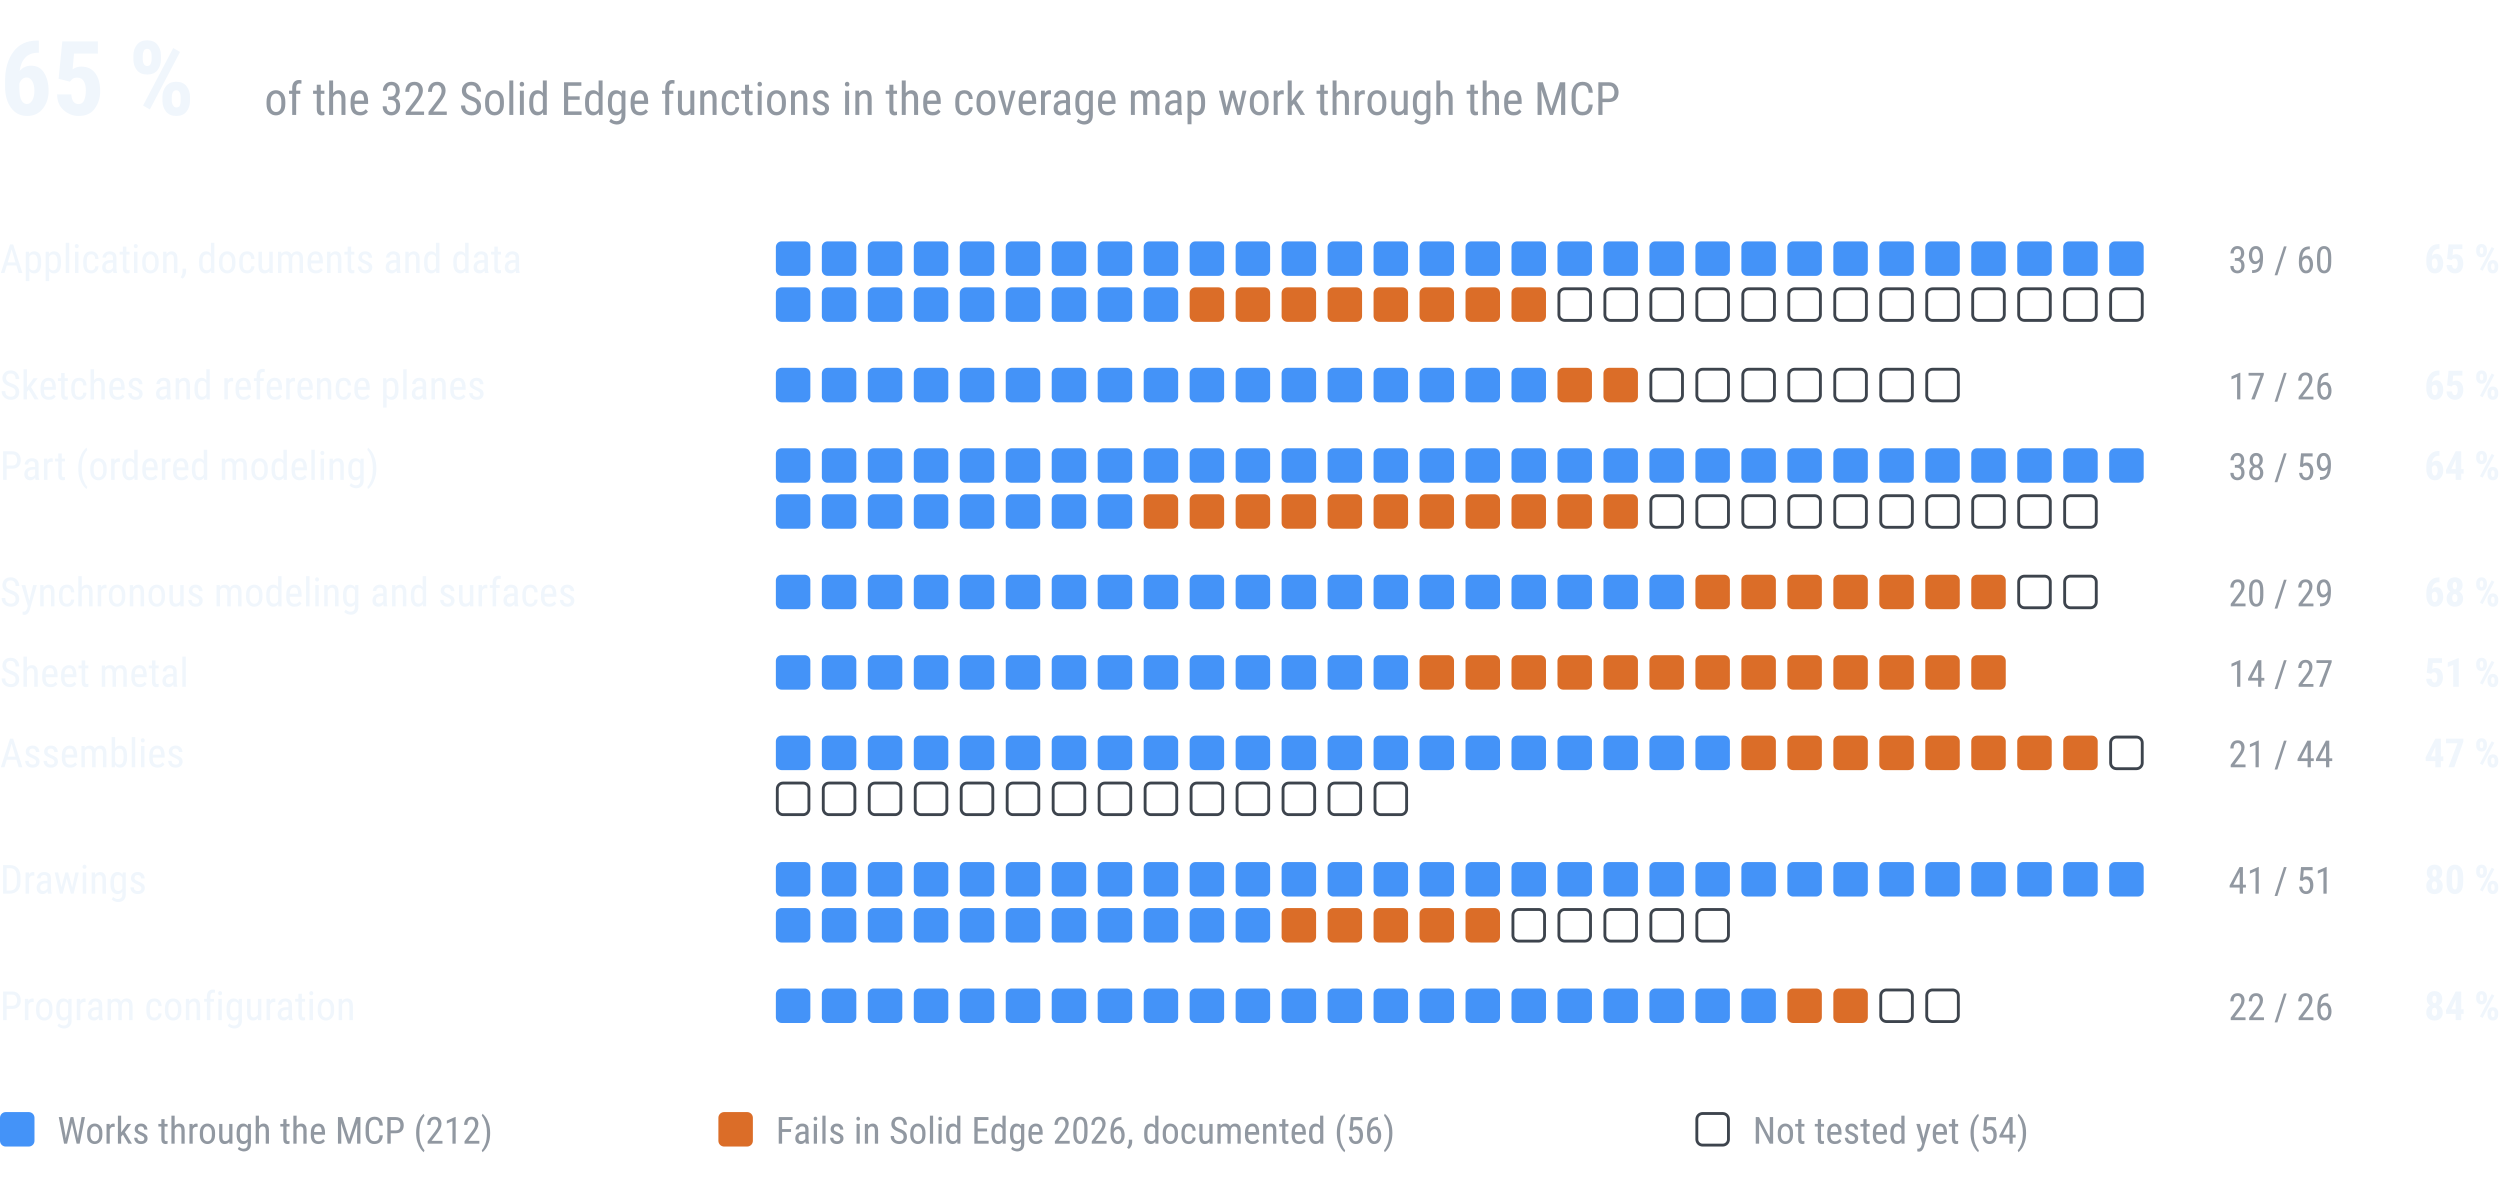
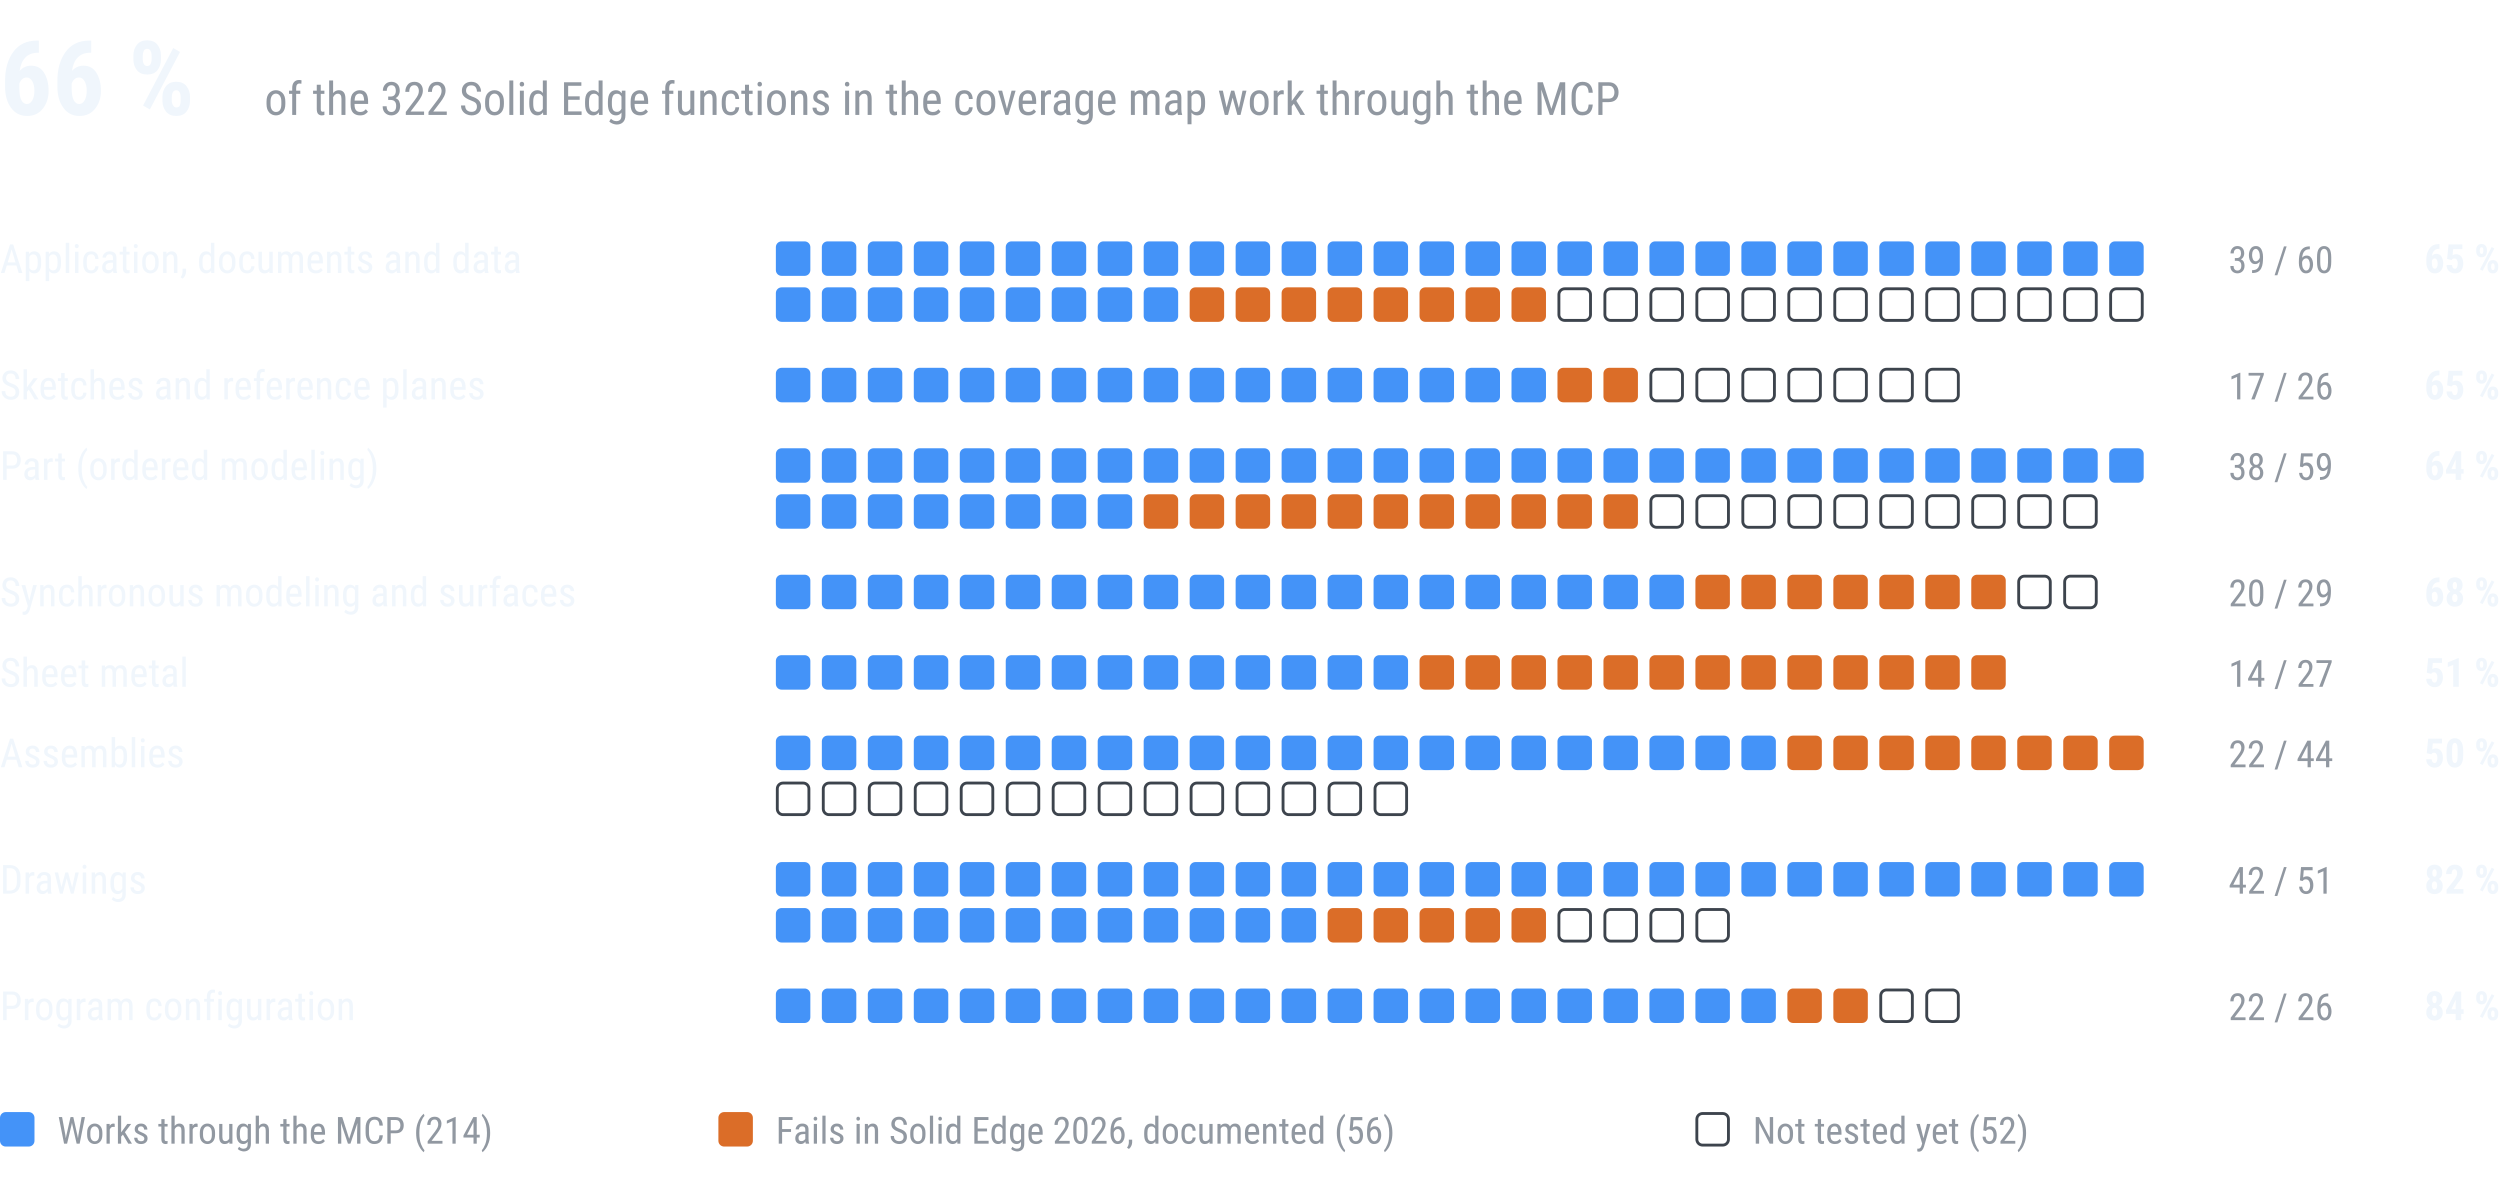
<svg xmlns="http://www.w3.org/2000/svg" width="870" height="410" viewBox="0 0 870 410" role="img" aria-labelledby="title desc">
  <g font-family="Bahnschrift, 'DIN Alternate', 'DIN 1451', D-DIN, Barlow, 'Roboto Condensed', 'Arial Narrow', sans-serif">
-     <text x="0" y="40" font-size="36" font-weight="600" fill="#f0f6fc">65 %</text>
+     <text x="0" y="40" font-size="36" font-weight="600" fill="#f0f6fc">66 %</text>
    <text x="92" y="40" font-size="16" fill="#9198a1">of the 322 Solid Edge functions in the coverage map work through the MCP</text>
    <text x="0" y="95" font-size="14" fill="#f0f6fc">Application, documents and data</text>
    <rect x="270" y="84" width="12" height="12" rx="2" fill="#4493f8" />
    <rect x="286" y="84" width="12" height="12" rx="2" fill="#4493f8" />
    <rect x="302" y="84" width="12" height="12" rx="2" fill="#4493f8" />
    <rect x="318" y="84" width="12" height="12" rx="2" fill="#4493f8" />
    <rect x="334" y="84" width="12" height="12" rx="2" fill="#4493f8" />
    <rect x="350" y="84" width="12" height="12" rx="2" fill="#4493f8" />
    <rect x="366" y="84" width="12" height="12" rx="2" fill="#4493f8" />
    <rect x="382" y="84" width="12" height="12" rx="2" fill="#4493f8" />
    <rect x="398" y="84" width="12" height="12" rx="2" fill="#4493f8" />
    <rect x="414" y="84" width="12" height="12" rx="2" fill="#4493f8" />
    <rect x="430" y="84" width="12" height="12" rx="2" fill="#4493f8" />
    <rect x="446" y="84" width="12" height="12" rx="2" fill="#4493f8" />
    <rect x="462" y="84" width="12" height="12" rx="2" fill="#4493f8" />
    <rect x="478" y="84" width="12" height="12" rx="2" fill="#4493f8" />
    <rect x="494" y="84" width="12" height="12" rx="2" fill="#4493f8" />
    <rect x="510" y="84" width="12" height="12" rx="2" fill="#4493f8" />
    <rect x="526" y="84" width="12" height="12" rx="2" fill="#4493f8" />
    <rect x="542" y="84" width="12" height="12" rx="2" fill="#4493f8" />
    <rect x="558" y="84" width="12" height="12" rx="2" fill="#4493f8" />
    <rect x="574" y="84" width="12" height="12" rx="2" fill="#4493f8" />
    <rect x="590" y="84" width="12" height="12" rx="2" fill="#4493f8" />
    <rect x="606" y="84" width="12" height="12" rx="2" fill="#4493f8" />
    <rect x="622" y="84" width="12" height="12" rx="2" fill="#4493f8" />
    <rect x="638" y="84" width="12" height="12" rx="2" fill="#4493f8" />
    <rect x="654" y="84" width="12" height="12" rx="2" fill="#4493f8" />
    <rect x="670" y="84" width="12" height="12" rx="2" fill="#4493f8" />
    <rect x="686" y="84" width="12" height="12" rx="2" fill="#4493f8" />
    <rect x="702" y="84" width="12" height="12" rx="2" fill="#4493f8" />
    <rect x="718" y="84" width="12" height="12" rx="2" fill="#4493f8" />
    <rect x="734" y="84" width="12" height="12" rx="2" fill="#4493f8" />
    <rect x="270" y="100" width="12" height="12" rx="2" fill="#4493f8" />
    <rect x="286" y="100" width="12" height="12" rx="2" fill="#4493f8" />
    <rect x="302" y="100" width="12" height="12" rx="2" fill="#4493f8" />
    <rect x="318" y="100" width="12" height="12" rx="2" fill="#4493f8" />
    <rect x="334" y="100" width="12" height="12" rx="2" fill="#4493f8" />
    <rect x="350" y="100" width="12" height="12" rx="2" fill="#4493f8" />
    <rect x="366" y="100" width="12" height="12" rx="2" fill="#4493f8" />
    <rect x="382" y="100" width="12" height="12" rx="2" fill="#4493f8" />
    <rect x="398" y="100" width="12" height="12" rx="2" fill="#4493f8" />
    <rect x="414" y="100" width="12" height="12" rx="2" fill="#db6d28" />
    <rect x="430" y="100" width="12" height="12" rx="2" fill="#db6d28" />
    <rect x="446" y="100" width="12" height="12" rx="2" fill="#db6d28" />
    <rect x="462" y="100" width="12" height="12" rx="2" fill="#db6d28" />
    <rect x="478" y="100" width="12" height="12" rx="2" fill="#db6d28" />
    <rect x="494" y="100" width="12" height="12" rx="2" fill="#db6d28" />
    <rect x="510" y="100" width="12" height="12" rx="2" fill="#db6d28" />
    <rect x="526" y="100" width="12" height="12" rx="2" fill="#db6d28" />
    <rect x="542.5" y="100.5" width="11" height="11" rx="2" fill="none" stroke="#3d444d" />
    <rect x="558.5" y="100.5" width="11" height="11" rx="2" fill="none" stroke="#3d444d" />
    <rect x="574.5" y="100.5" width="11" height="11" rx="2" fill="none" stroke="#3d444d" />
    <rect x="590.5" y="100.5" width="11" height="11" rx="2" fill="none" stroke="#3d444d" />
    <rect x="606.5" y="100.5" width="11" height="11" rx="2" fill="none" stroke="#3d444d" />
    <rect x="622.5" y="100.5" width="11" height="11" rx="2" fill="none" stroke="#3d444d" />
    <rect x="638.5" y="100.5" width="11" height="11" rx="2" fill="none" stroke="#3d444d" />
    <rect x="654.5" y="100.5" width="11" height="11" rx="2" fill="none" stroke="#3d444d" />
    <rect x="670.5" y="100.5" width="11" height="11" rx="2" fill="none" stroke="#3d444d" />
    <rect x="686.5" y="100.5" width="11" height="11" rx="2" fill="none" stroke="#3d444d" />
    <rect x="702.5" y="100.5" width="11" height="11" rx="2" fill="none" stroke="#3d444d" />
    <rect x="718.5" y="100.5" width="11" height="11" rx="2" fill="none" stroke="#3d444d" />
    <rect x="734.5" y="100.5" width="11" height="11" rx="2" fill="none" stroke="#3d444d" />
    <text x="812" y="95" font-size="13" text-anchor="end" fill="#9198a1">39 / 60</text>
    <text x="870" y="95" font-size="14" font-weight="600" text-anchor="end" fill="#f0f6fc">65 %</text>
    <text x="0" y="139" font-size="14" fill="#f0f6fc">Sketches and reference planes</text>
    <rect x="270" y="128" width="12" height="12" rx="2" fill="#4493f8" />
    <rect x="286" y="128" width="12" height="12" rx="2" fill="#4493f8" />
    <rect x="302" y="128" width="12" height="12" rx="2" fill="#4493f8" />
    <rect x="318" y="128" width="12" height="12" rx="2" fill="#4493f8" />
    <rect x="334" y="128" width="12" height="12" rx="2" fill="#4493f8" />
    <rect x="350" y="128" width="12" height="12" rx="2" fill="#4493f8" />
    <rect x="366" y="128" width="12" height="12" rx="2" fill="#4493f8" />
    <rect x="382" y="128" width="12" height="12" rx="2" fill="#4493f8" />
    <rect x="398" y="128" width="12" height="12" rx="2" fill="#4493f8" />
    <rect x="414" y="128" width="12" height="12" rx="2" fill="#4493f8" />
    <rect x="430" y="128" width="12" height="12" rx="2" fill="#4493f8" />
    <rect x="446" y="128" width="12" height="12" rx="2" fill="#4493f8" />
    <rect x="462" y="128" width="12" height="12" rx="2" fill="#4493f8" />
    <rect x="478" y="128" width="12" height="12" rx="2" fill="#4493f8" />
    <rect x="494" y="128" width="12" height="12" rx="2" fill="#4493f8" />
    <rect x="510" y="128" width="12" height="12" rx="2" fill="#4493f8" />
    <rect x="526" y="128" width="12" height="12" rx="2" fill="#4493f8" />
    <rect x="542" y="128" width="12" height="12" rx="2" fill="#db6d28" />
    <rect x="558" y="128" width="12" height="12" rx="2" fill="#db6d28" />
    <rect x="574.5" y="128.5" width="11" height="11" rx="2" fill="none" stroke="#3d444d" />
    <rect x="590.5" y="128.5" width="11" height="11" rx="2" fill="none" stroke="#3d444d" />
    <rect x="606.5" y="128.5" width="11" height="11" rx="2" fill="none" stroke="#3d444d" />
    <rect x="622.5" y="128.5" width="11" height="11" rx="2" fill="none" stroke="#3d444d" />
    <rect x="638.5" y="128.5" width="11" height="11" rx="2" fill="none" stroke="#3d444d" />
    <rect x="654.5" y="128.5" width="11" height="11" rx="2" fill="none" stroke="#3d444d" />
    <rect x="670.5" y="128.5" width="11" height="11" rx="2" fill="none" stroke="#3d444d" />
    <text x="812" y="139" font-size="13" text-anchor="end" fill="#9198a1">17 / 26</text>
    <text x="870" y="139" font-size="14" font-weight="600" text-anchor="end" fill="#f0f6fc">65 %</text>
    <text x="0" y="167" font-size="14" fill="#f0f6fc">Part (ordered modeling)</text>
    <rect x="270" y="156" width="12" height="12" rx="2" fill="#4493f8" />
    <rect x="286" y="156" width="12" height="12" rx="2" fill="#4493f8" />
    <rect x="302" y="156" width="12" height="12" rx="2" fill="#4493f8" />
    <rect x="318" y="156" width="12" height="12" rx="2" fill="#4493f8" />
    <rect x="334" y="156" width="12" height="12" rx="2" fill="#4493f8" />
    <rect x="350" y="156" width="12" height="12" rx="2" fill="#4493f8" />
    <rect x="366" y="156" width="12" height="12" rx="2" fill="#4493f8" />
    <rect x="382" y="156" width="12" height="12" rx="2" fill="#4493f8" />
    <rect x="398" y="156" width="12" height="12" rx="2" fill="#4493f8" />
    <rect x="414" y="156" width="12" height="12" rx="2" fill="#4493f8" />
    <rect x="430" y="156" width="12" height="12" rx="2" fill="#4493f8" />
    <rect x="446" y="156" width="12" height="12" rx="2" fill="#4493f8" />
    <rect x="462" y="156" width="12" height="12" rx="2" fill="#4493f8" />
    <rect x="478" y="156" width="12" height="12" rx="2" fill="#4493f8" />
    <rect x="494" y="156" width="12" height="12" rx="2" fill="#4493f8" />
    <rect x="510" y="156" width="12" height="12" rx="2" fill="#4493f8" />
    <rect x="526" y="156" width="12" height="12" rx="2" fill="#4493f8" />
    <rect x="542" y="156" width="12" height="12" rx="2" fill="#4493f8" />
    <rect x="558" y="156" width="12" height="12" rx="2" fill="#4493f8" />
    <rect x="574" y="156" width="12" height="12" rx="2" fill="#4493f8" />
    <rect x="590" y="156" width="12" height="12" rx="2" fill="#4493f8" />
    <rect x="606" y="156" width="12" height="12" rx="2" fill="#4493f8" />
    <rect x="622" y="156" width="12" height="12" rx="2" fill="#4493f8" />
    <rect x="638" y="156" width="12" height="12" rx="2" fill="#4493f8" />
    <rect x="654" y="156" width="12" height="12" rx="2" fill="#4493f8" />
    <rect x="670" y="156" width="12" height="12" rx="2" fill="#4493f8" />
    <rect x="686" y="156" width="12" height="12" rx="2" fill="#4493f8" />
    <rect x="702" y="156" width="12" height="12" rx="2" fill="#4493f8" />
    <rect x="718" y="156" width="12" height="12" rx="2" fill="#4493f8" />
    <rect x="734" y="156" width="12" height="12" rx="2" fill="#4493f8" />
    <rect x="270" y="172" width="12" height="12" rx="2" fill="#4493f8" />
    <rect x="286" y="172" width="12" height="12" rx="2" fill="#4493f8" />
    <rect x="302" y="172" width="12" height="12" rx="2" fill="#4493f8" />
    <rect x="318" y="172" width="12" height="12" rx="2" fill="#4493f8" />
    <rect x="334" y="172" width="12" height="12" rx="2" fill="#4493f8" />
    <rect x="350" y="172" width="12" height="12" rx="2" fill="#4493f8" />
    <rect x="366" y="172" width="12" height="12" rx="2" fill="#4493f8" />
    <rect x="382" y="172" width="12" height="12" rx="2" fill="#4493f8" />
    <rect x="398" y="172" width="12" height="12" rx="2" fill="#db6d28" />
    <rect x="414" y="172" width="12" height="12" rx="2" fill="#db6d28" />
    <rect x="430" y="172" width="12" height="12" rx="2" fill="#db6d28" />
    <rect x="446" y="172" width="12" height="12" rx="2" fill="#db6d28" />
    <rect x="462" y="172" width="12" height="12" rx="2" fill="#db6d28" />
    <rect x="478" y="172" width="12" height="12" rx="2" fill="#db6d28" />
    <rect x="494" y="172" width="12" height="12" rx="2" fill="#db6d28" />
    <rect x="510" y="172" width="12" height="12" rx="2" fill="#db6d28" />
    <rect x="526" y="172" width="12" height="12" rx="2" fill="#db6d28" />
    <rect x="542" y="172" width="12" height="12" rx="2" fill="#db6d28" />
    <rect x="558" y="172" width="12" height="12" rx="2" fill="#db6d28" />
    <rect x="574.5" y="172.5" width="11" height="11" rx="2" fill="none" stroke="#3d444d" />
    <rect x="590.5" y="172.5" width="11" height="11" rx="2" fill="none" stroke="#3d444d" />
    <rect x="606.5" y="172.5" width="11" height="11" rx="2" fill="none" stroke="#3d444d" />
    <rect x="622.5" y="172.5" width="11" height="11" rx="2" fill="none" stroke="#3d444d" />
    <rect x="638.5" y="172.5" width="11" height="11" rx="2" fill="none" stroke="#3d444d" />
    <rect x="654.5" y="172.5" width="11" height="11" rx="2" fill="none" stroke="#3d444d" />
    <rect x="670.5" y="172.5" width="11" height="11" rx="2" fill="none" stroke="#3d444d" />
    <rect x="686.5" y="172.5" width="11" height="11" rx="2" fill="none" stroke="#3d444d" />
    <rect x="702.5" y="172.5" width="11" height="11" rx="2" fill="none" stroke="#3d444d" />
    <rect x="718.5" y="172.5" width="11" height="11" rx="2" fill="none" stroke="#3d444d" />
    <text x="812" y="167" font-size="13" text-anchor="end" fill="#9198a1">38 / 59</text>
    <text x="870" y="167" font-size="14" font-weight="600" text-anchor="end" fill="#f0f6fc">64 %</text>
    <text x="0" y="211" font-size="14" fill="#f0f6fc">Synchronous modeling and surfaces</text>
    <rect x="270" y="200" width="12" height="12" rx="2" fill="#4493f8" />
    <rect x="286" y="200" width="12" height="12" rx="2" fill="#4493f8" />
    <rect x="302" y="200" width="12" height="12" rx="2" fill="#4493f8" />
    <rect x="318" y="200" width="12" height="12" rx="2" fill="#4493f8" />
    <rect x="334" y="200" width="12" height="12" rx="2" fill="#4493f8" />
    <rect x="350" y="200" width="12" height="12" rx="2" fill="#4493f8" />
    <rect x="366" y="200" width="12" height="12" rx="2" fill="#4493f8" />
    <rect x="382" y="200" width="12" height="12" rx="2" fill="#4493f8" />
    <rect x="398" y="200" width="12" height="12" rx="2" fill="#4493f8" />
    <rect x="414" y="200" width="12" height="12" rx="2" fill="#4493f8" />
    <rect x="430" y="200" width="12" height="12" rx="2" fill="#4493f8" />
    <rect x="446" y="200" width="12" height="12" rx="2" fill="#4493f8" />
    <rect x="462" y="200" width="12" height="12" rx="2" fill="#4493f8" />
    <rect x="478" y="200" width="12" height="12" rx="2" fill="#4493f8" />
    <rect x="494" y="200" width="12" height="12" rx="2" fill="#4493f8" />
    <rect x="510" y="200" width="12" height="12" rx="2" fill="#4493f8" />
    <rect x="526" y="200" width="12" height="12" rx="2" fill="#4493f8" />
    <rect x="542" y="200" width="12" height="12" rx="2" fill="#4493f8" />
    <rect x="558" y="200" width="12" height="12" rx="2" fill="#4493f8" />
    <rect x="574" y="200" width="12" height="12" rx="2" fill="#4493f8" />
    <rect x="590" y="200" width="12" height="12" rx="2" fill="#db6d28" />
    <rect x="606" y="200" width="12" height="12" rx="2" fill="#db6d28" />
    <rect x="622" y="200" width="12" height="12" rx="2" fill="#db6d28" />
    <rect x="638" y="200" width="12" height="12" rx="2" fill="#db6d28" />
    <rect x="654" y="200" width="12" height="12" rx="2" fill="#db6d28" />
    <rect x="670" y="200" width="12" height="12" rx="2" fill="#db6d28" />
    <rect x="686" y="200" width="12" height="12" rx="2" fill="#db6d28" />
    <rect x="702.5" y="200.5" width="11" height="11" rx="2" fill="none" stroke="#3d444d" />
    <rect x="718.5" y="200.5" width="11" height="11" rx="2" fill="none" stroke="#3d444d" />
    <text x="812" y="211" font-size="13" text-anchor="end" fill="#9198a1">20 / 29</text>
    <text x="870" y="211" font-size="14" font-weight="600" text-anchor="end" fill="#f0f6fc">68 %</text>
    <text x="0" y="239" font-size="14" fill="#f0f6fc">Sheet metal</text>
    <rect x="270" y="228" width="12" height="12" rx="2" fill="#4493f8" />
    <rect x="286" y="228" width="12" height="12" rx="2" fill="#4493f8" />
    <rect x="302" y="228" width="12" height="12" rx="2" fill="#4493f8" />
    <rect x="318" y="228" width="12" height="12" rx="2" fill="#4493f8" />
    <rect x="334" y="228" width="12" height="12" rx="2" fill="#4493f8" />
    <rect x="350" y="228" width="12" height="12" rx="2" fill="#4493f8" />
    <rect x="366" y="228" width="12" height="12" rx="2" fill="#4493f8" />
    <rect x="382" y="228" width="12" height="12" rx="2" fill="#4493f8" />
    <rect x="398" y="228" width="12" height="12" rx="2" fill="#4493f8" />
    <rect x="414" y="228" width="12" height="12" rx="2" fill="#4493f8" />
    <rect x="430" y="228" width="12" height="12" rx="2" fill="#4493f8" />
    <rect x="446" y="228" width="12" height="12" rx="2" fill="#4493f8" />
    <rect x="462" y="228" width="12" height="12" rx="2" fill="#4493f8" />
    <rect x="478" y="228" width="12" height="12" rx="2" fill="#4493f8" />
    <rect x="494" y="228" width="12" height="12" rx="2" fill="#db6d28" />
    <rect x="510" y="228" width="12" height="12" rx="2" fill="#db6d28" />
    <rect x="526" y="228" width="12" height="12" rx="2" fill="#db6d28" />
    <rect x="542" y="228" width="12" height="12" rx="2" fill="#db6d28" />
    <rect x="558" y="228" width="12" height="12" rx="2" fill="#db6d28" />
    <rect x="574" y="228" width="12" height="12" rx="2" fill="#db6d28" />
    <rect x="590" y="228" width="12" height="12" rx="2" fill="#db6d28" />
    <rect x="606" y="228" width="12" height="12" rx="2" fill="#db6d28" />
    <rect x="622" y="228" width="12" height="12" rx="2" fill="#db6d28" />
    <rect x="638" y="228" width="12" height="12" rx="2" fill="#db6d28" />
    <rect x="654" y="228" width="12" height="12" rx="2" fill="#db6d28" />
    <rect x="670" y="228" width="12" height="12" rx="2" fill="#db6d28" />
    <rect x="686" y="228" width="12" height="12" rx="2" fill="#db6d28" />
    <text x="812" y="239" font-size="13" text-anchor="end" fill="#9198a1">14 / 27</text>
    <text x="870" y="239" font-size="14" font-weight="600" text-anchor="end" fill="#f0f6fc">51 %</text>
    <text x="0" y="267" font-size="14" fill="#f0f6fc">Assemblies</text>
    <rect x="270" y="256" width="12" height="12" rx="2" fill="#4493f8" />
    <rect x="286" y="256" width="12" height="12" rx="2" fill="#4493f8" />
    <rect x="302" y="256" width="12" height="12" rx="2" fill="#4493f8" />
    <rect x="318" y="256" width="12" height="12" rx="2" fill="#4493f8" />
    <rect x="334" y="256" width="12" height="12" rx="2" fill="#4493f8" />
    <rect x="350" y="256" width="12" height="12" rx="2" fill="#4493f8" />
    <rect x="366" y="256" width="12" height="12" rx="2" fill="#4493f8" />
    <rect x="382" y="256" width="12" height="12" rx="2" fill="#4493f8" />
    <rect x="398" y="256" width="12" height="12" rx="2" fill="#4493f8" />
    <rect x="414" y="256" width="12" height="12" rx="2" fill="#4493f8" />
    <rect x="430" y="256" width="12" height="12" rx="2" fill="#4493f8" />
    <rect x="446" y="256" width="12" height="12" rx="2" fill="#4493f8" />
    <rect x="462" y="256" width="12" height="12" rx="2" fill="#4493f8" />
    <rect x="478" y="256" width="12" height="12" rx="2" fill="#4493f8" />
    <rect x="494" y="256" width="12" height="12" rx="2" fill="#4493f8" />
    <rect x="510" y="256" width="12" height="12" rx="2" fill="#4493f8" />
    <rect x="526" y="256" width="12" height="12" rx="2" fill="#4493f8" />
    <rect x="542" y="256" width="12" height="12" rx="2" fill="#4493f8" />
    <rect x="558" y="256" width="12" height="12" rx="2" fill="#4493f8" />
    <rect x="574" y="256" width="12" height="12" rx="2" fill="#4493f8" />
    <rect x="590" y="256" width="12" height="12" rx="2" fill="#4493f8" />
-     <rect x="606" y="256" width="12" height="12" rx="2" fill="#db6d28" />
+     <rect x="606" y="256" width="12" height="12" rx="2" fill="#4493f8" />
    <rect x="622" y="256" width="12" height="12" rx="2" fill="#db6d28" />
    <rect x="638" y="256" width="12" height="12" rx="2" fill="#db6d28" />
    <rect x="654" y="256" width="12" height="12" rx="2" fill="#db6d28" />
    <rect x="670" y="256" width="12" height="12" rx="2" fill="#db6d28" />
    <rect x="686" y="256" width="12" height="12" rx="2" fill="#db6d28" />
    <rect x="702" y="256" width="12" height="12" rx="2" fill="#db6d28" />
    <rect x="718" y="256" width="12" height="12" rx="2" fill="#db6d28" />
-     <rect x="734.5" y="256.5" width="11" height="11" rx="2" fill="none" stroke="#3d444d" />
+     <rect x="734" y="256" width="12" height="12" rx="2" fill="#db6d28" />
    <rect x="270.5" y="272.5" width="11" height="11" rx="2" fill="none" stroke="#3d444d" />
    <rect x="286.5" y="272.5" width="11" height="11" rx="2" fill="none" stroke="#3d444d" />
    <rect x="302.5" y="272.5" width="11" height="11" rx="2" fill="none" stroke="#3d444d" />
    <rect x="318.5" y="272.5" width="11" height="11" rx="2" fill="none" stroke="#3d444d" />
    <rect x="334.5" y="272.5" width="11" height="11" rx="2" fill="none" stroke="#3d444d" />
    <rect x="350.5" y="272.5" width="11" height="11" rx="2" fill="none" stroke="#3d444d" />
    <rect x="366.5" y="272.5" width="11" height="11" rx="2" fill="none" stroke="#3d444d" />
    <rect x="382.5" y="272.5" width="11" height="11" rx="2" fill="none" stroke="#3d444d" />
    <rect x="398.5" y="272.5" width="11" height="11" rx="2" fill="none" stroke="#3d444d" />
    <rect x="414.5" y="272.5" width="11" height="11" rx="2" fill="none" stroke="#3d444d" />
    <rect x="430.5" y="272.5" width="11" height="11" rx="2" fill="none" stroke="#3d444d" />
    <rect x="446.5" y="272.5" width="11" height="11" rx="2" fill="none" stroke="#3d444d" />
    <rect x="462.5" y="272.5" width="11" height="11" rx="2" fill="none" stroke="#3d444d" />
    <rect x="478.5" y="272.5" width="11" height="11" rx="2" fill="none" stroke="#3d444d" />
-     <text x="812" y="267" font-size="13" text-anchor="end" fill="#9198a1">21 / 44</text>
-     <text x="870" y="267" font-size="14" font-weight="600" text-anchor="end" fill="#f0f6fc">47 %</text>
+     <text x="812" y="267" font-size="13" text-anchor="end" fill="#9198a1">22 / 44</text>
+     <text x="870" y="267" font-size="14" font-weight="600" text-anchor="end" fill="#f0f6fc">50 %</text>
    <text x="0" y="311" font-size="14" fill="#f0f6fc">Drawings</text>
    <rect x="270" y="300" width="12" height="12" rx="2" fill="#4493f8" />
    <rect x="286" y="300" width="12" height="12" rx="2" fill="#4493f8" />
    <rect x="302" y="300" width="12" height="12" rx="2" fill="#4493f8" />
    <rect x="318" y="300" width="12" height="12" rx="2" fill="#4493f8" />
    <rect x="334" y="300" width="12" height="12" rx="2" fill="#4493f8" />
    <rect x="350" y="300" width="12" height="12" rx="2" fill="#4493f8" />
    <rect x="366" y="300" width="12" height="12" rx="2" fill="#4493f8" />
    <rect x="382" y="300" width="12" height="12" rx="2" fill="#4493f8" />
    <rect x="398" y="300" width="12" height="12" rx="2" fill="#4493f8" />
    <rect x="414" y="300" width="12" height="12" rx="2" fill="#4493f8" />
    <rect x="430" y="300" width="12" height="12" rx="2" fill="#4493f8" />
    <rect x="446" y="300" width="12" height="12" rx="2" fill="#4493f8" />
    <rect x="462" y="300" width="12" height="12" rx="2" fill="#4493f8" />
    <rect x="478" y="300" width="12" height="12" rx="2" fill="#4493f8" />
    <rect x="494" y="300" width="12" height="12" rx="2" fill="#4493f8" />
    <rect x="510" y="300" width="12" height="12" rx="2" fill="#4493f8" />
    <rect x="526" y="300" width="12" height="12" rx="2" fill="#4493f8" />
    <rect x="542" y="300" width="12" height="12" rx="2" fill="#4493f8" />
    <rect x="558" y="300" width="12" height="12" rx="2" fill="#4493f8" />
    <rect x="574" y="300" width="12" height="12" rx="2" fill="#4493f8" />
    <rect x="590" y="300" width="12" height="12" rx="2" fill="#4493f8" />
    <rect x="606" y="300" width="12" height="12" rx="2" fill="#4493f8" />
    <rect x="622" y="300" width="12" height="12" rx="2" fill="#4493f8" />
    <rect x="638" y="300" width="12" height="12" rx="2" fill="#4493f8" />
    <rect x="654" y="300" width="12" height="12" rx="2" fill="#4493f8" />
    <rect x="670" y="300" width="12" height="12" rx="2" fill="#4493f8" />
    <rect x="686" y="300" width="12" height="12" rx="2" fill="#4493f8" />
    <rect x="702" y="300" width="12" height="12" rx="2" fill="#4493f8" />
    <rect x="718" y="300" width="12" height="12" rx="2" fill="#4493f8" />
    <rect x="734" y="300" width="12" height="12" rx="2" fill="#4493f8" />
    <rect x="270" y="316" width="12" height="12" rx="2" fill="#4493f8" />
    <rect x="286" y="316" width="12" height="12" rx="2" fill="#4493f8" />
    <rect x="302" y="316" width="12" height="12" rx="2" fill="#4493f8" />
    <rect x="318" y="316" width="12" height="12" rx="2" fill="#4493f8" />
    <rect x="334" y="316" width="12" height="12" rx="2" fill="#4493f8" />
    <rect x="350" y="316" width="12" height="12" rx="2" fill="#4493f8" />
    <rect x="366" y="316" width="12" height="12" rx="2" fill="#4493f8" />
    <rect x="382" y="316" width="12" height="12" rx="2" fill="#4493f8" />
    <rect x="398" y="316" width="12" height="12" rx="2" fill="#4493f8" />
    <rect x="414" y="316" width="12" height="12" rx="2" fill="#4493f8" />
    <rect x="430" y="316" width="12" height="12" rx="2" fill="#4493f8" />
-     <rect x="446" y="316" width="12" height="12" rx="2" fill="#db6d28" />
+     <rect x="446" y="316" width="12" height="12" rx="2" fill="#4493f8" />
    <rect x="462" y="316" width="12" height="12" rx="2" fill="#db6d28" />
    <rect x="478" y="316" width="12" height="12" rx="2" fill="#db6d28" />
    <rect x="494" y="316" width="12" height="12" rx="2" fill="#db6d28" />
    <rect x="510" y="316" width="12" height="12" rx="2" fill="#db6d28" />
-     <rect x="526.5" y="316.5" width="11" height="11" rx="2" fill="none" stroke="#3d444d" />
+     <rect x="526" y="316" width="12" height="12" rx="2" fill="#db6d28" />
    <rect x="542.5" y="316.5" width="11" height="11" rx="2" fill="none" stroke="#3d444d" />
    <rect x="558.5" y="316.5" width="11" height="11" rx="2" fill="none" stroke="#3d444d" />
    <rect x="574.5" y="316.5" width="11" height="11" rx="2" fill="none" stroke="#3d444d" />
    <rect x="590.5" y="316.5" width="11" height="11" rx="2" fill="none" stroke="#3d444d" />
-     <text x="812" y="311" font-size="13" text-anchor="end" fill="#9198a1">41 / 51</text>
-     <text x="870" y="311" font-size="14" font-weight="600" text-anchor="end" fill="#f0f6fc">80 %</text>
+     <text x="812" y="311" font-size="13" text-anchor="end" fill="#9198a1">42 / 51</text>
+     <text x="870" y="311" font-size="14" font-weight="600" text-anchor="end" fill="#f0f6fc">82 %</text>
    <text x="0" y="355" font-size="14" fill="#f0f6fc">Program configuration</text>
    <rect x="270" y="344" width="12" height="12" rx="2" fill="#4493f8" />
    <rect x="286" y="344" width="12" height="12" rx="2" fill="#4493f8" />
    <rect x="302" y="344" width="12" height="12" rx="2" fill="#4493f8" />
    <rect x="318" y="344" width="12" height="12" rx="2" fill="#4493f8" />
    <rect x="334" y="344" width="12" height="12" rx="2" fill="#4493f8" />
    <rect x="350" y="344" width="12" height="12" rx="2" fill="#4493f8" />
    <rect x="366" y="344" width="12" height="12" rx="2" fill="#4493f8" />
    <rect x="382" y="344" width="12" height="12" rx="2" fill="#4493f8" />
    <rect x="398" y="344" width="12" height="12" rx="2" fill="#4493f8" />
    <rect x="414" y="344" width="12" height="12" rx="2" fill="#4493f8" />
    <rect x="430" y="344" width="12" height="12" rx="2" fill="#4493f8" />
    <rect x="446" y="344" width="12" height="12" rx="2" fill="#4493f8" />
    <rect x="462" y="344" width="12" height="12" rx="2" fill="#4493f8" />
    <rect x="478" y="344" width="12" height="12" rx="2" fill="#4493f8" />
    <rect x="494" y="344" width="12" height="12" rx="2" fill="#4493f8" />
    <rect x="510" y="344" width="12" height="12" rx="2" fill="#4493f8" />
    <rect x="526" y="344" width="12" height="12" rx="2" fill="#4493f8" />
    <rect x="542" y="344" width="12" height="12" rx="2" fill="#4493f8" />
    <rect x="558" y="344" width="12" height="12" rx="2" fill="#4493f8" />
    <rect x="574" y="344" width="12" height="12" rx="2" fill="#4493f8" />
    <rect x="590" y="344" width="12" height="12" rx="2" fill="#4493f8" />
    <rect x="606" y="344" width="12" height="12" rx="2" fill="#4493f8" />
    <rect x="622" y="344" width="12" height="12" rx="2" fill="#db6d28" />
    <rect x="638" y="344" width="12" height="12" rx="2" fill="#db6d28" />
    <rect x="654.5" y="344.5" width="11" height="11" rx="2" fill="none" stroke="#3d444d" />
    <rect x="670.5" y="344.5" width="11" height="11" rx="2" fill="none" stroke="#3d444d" />
    <text x="812" y="355" font-size="13" text-anchor="end" fill="#9198a1">22 / 26</text>
    <text x="870" y="355" font-size="14" font-weight="600" text-anchor="end" fill="#f0f6fc">84 %</text>
    <rect x="0" y="387" width="12" height="12" rx="2" fill="#4493f8" />
-     <text x="20" y="398" font-size="13" fill="#9198a1">Works through the MCP (212)</text>
+     <text x="20" y="398" font-size="13" fill="#9198a1">Works through the MCP (214)</text>
    <rect x="250" y="387" width="12" height="12" rx="2" fill="#db6d28" />
    <text x="270" y="398" font-size="13" fill="#9198a1">Fails in Solid Edge 2026, documented (56)</text>
    <rect x="590.5" y="387.5" width="11" height="11" rx="2" fill="none" stroke="#3d444d" />
-     <text x="610" y="398" font-size="13" fill="#9198a1">Not tested yet (54)</text>
+     <text x="610" y="398" font-size="13" fill="#9198a1">Not tested yet (52)</text>
  </g>
</svg>
